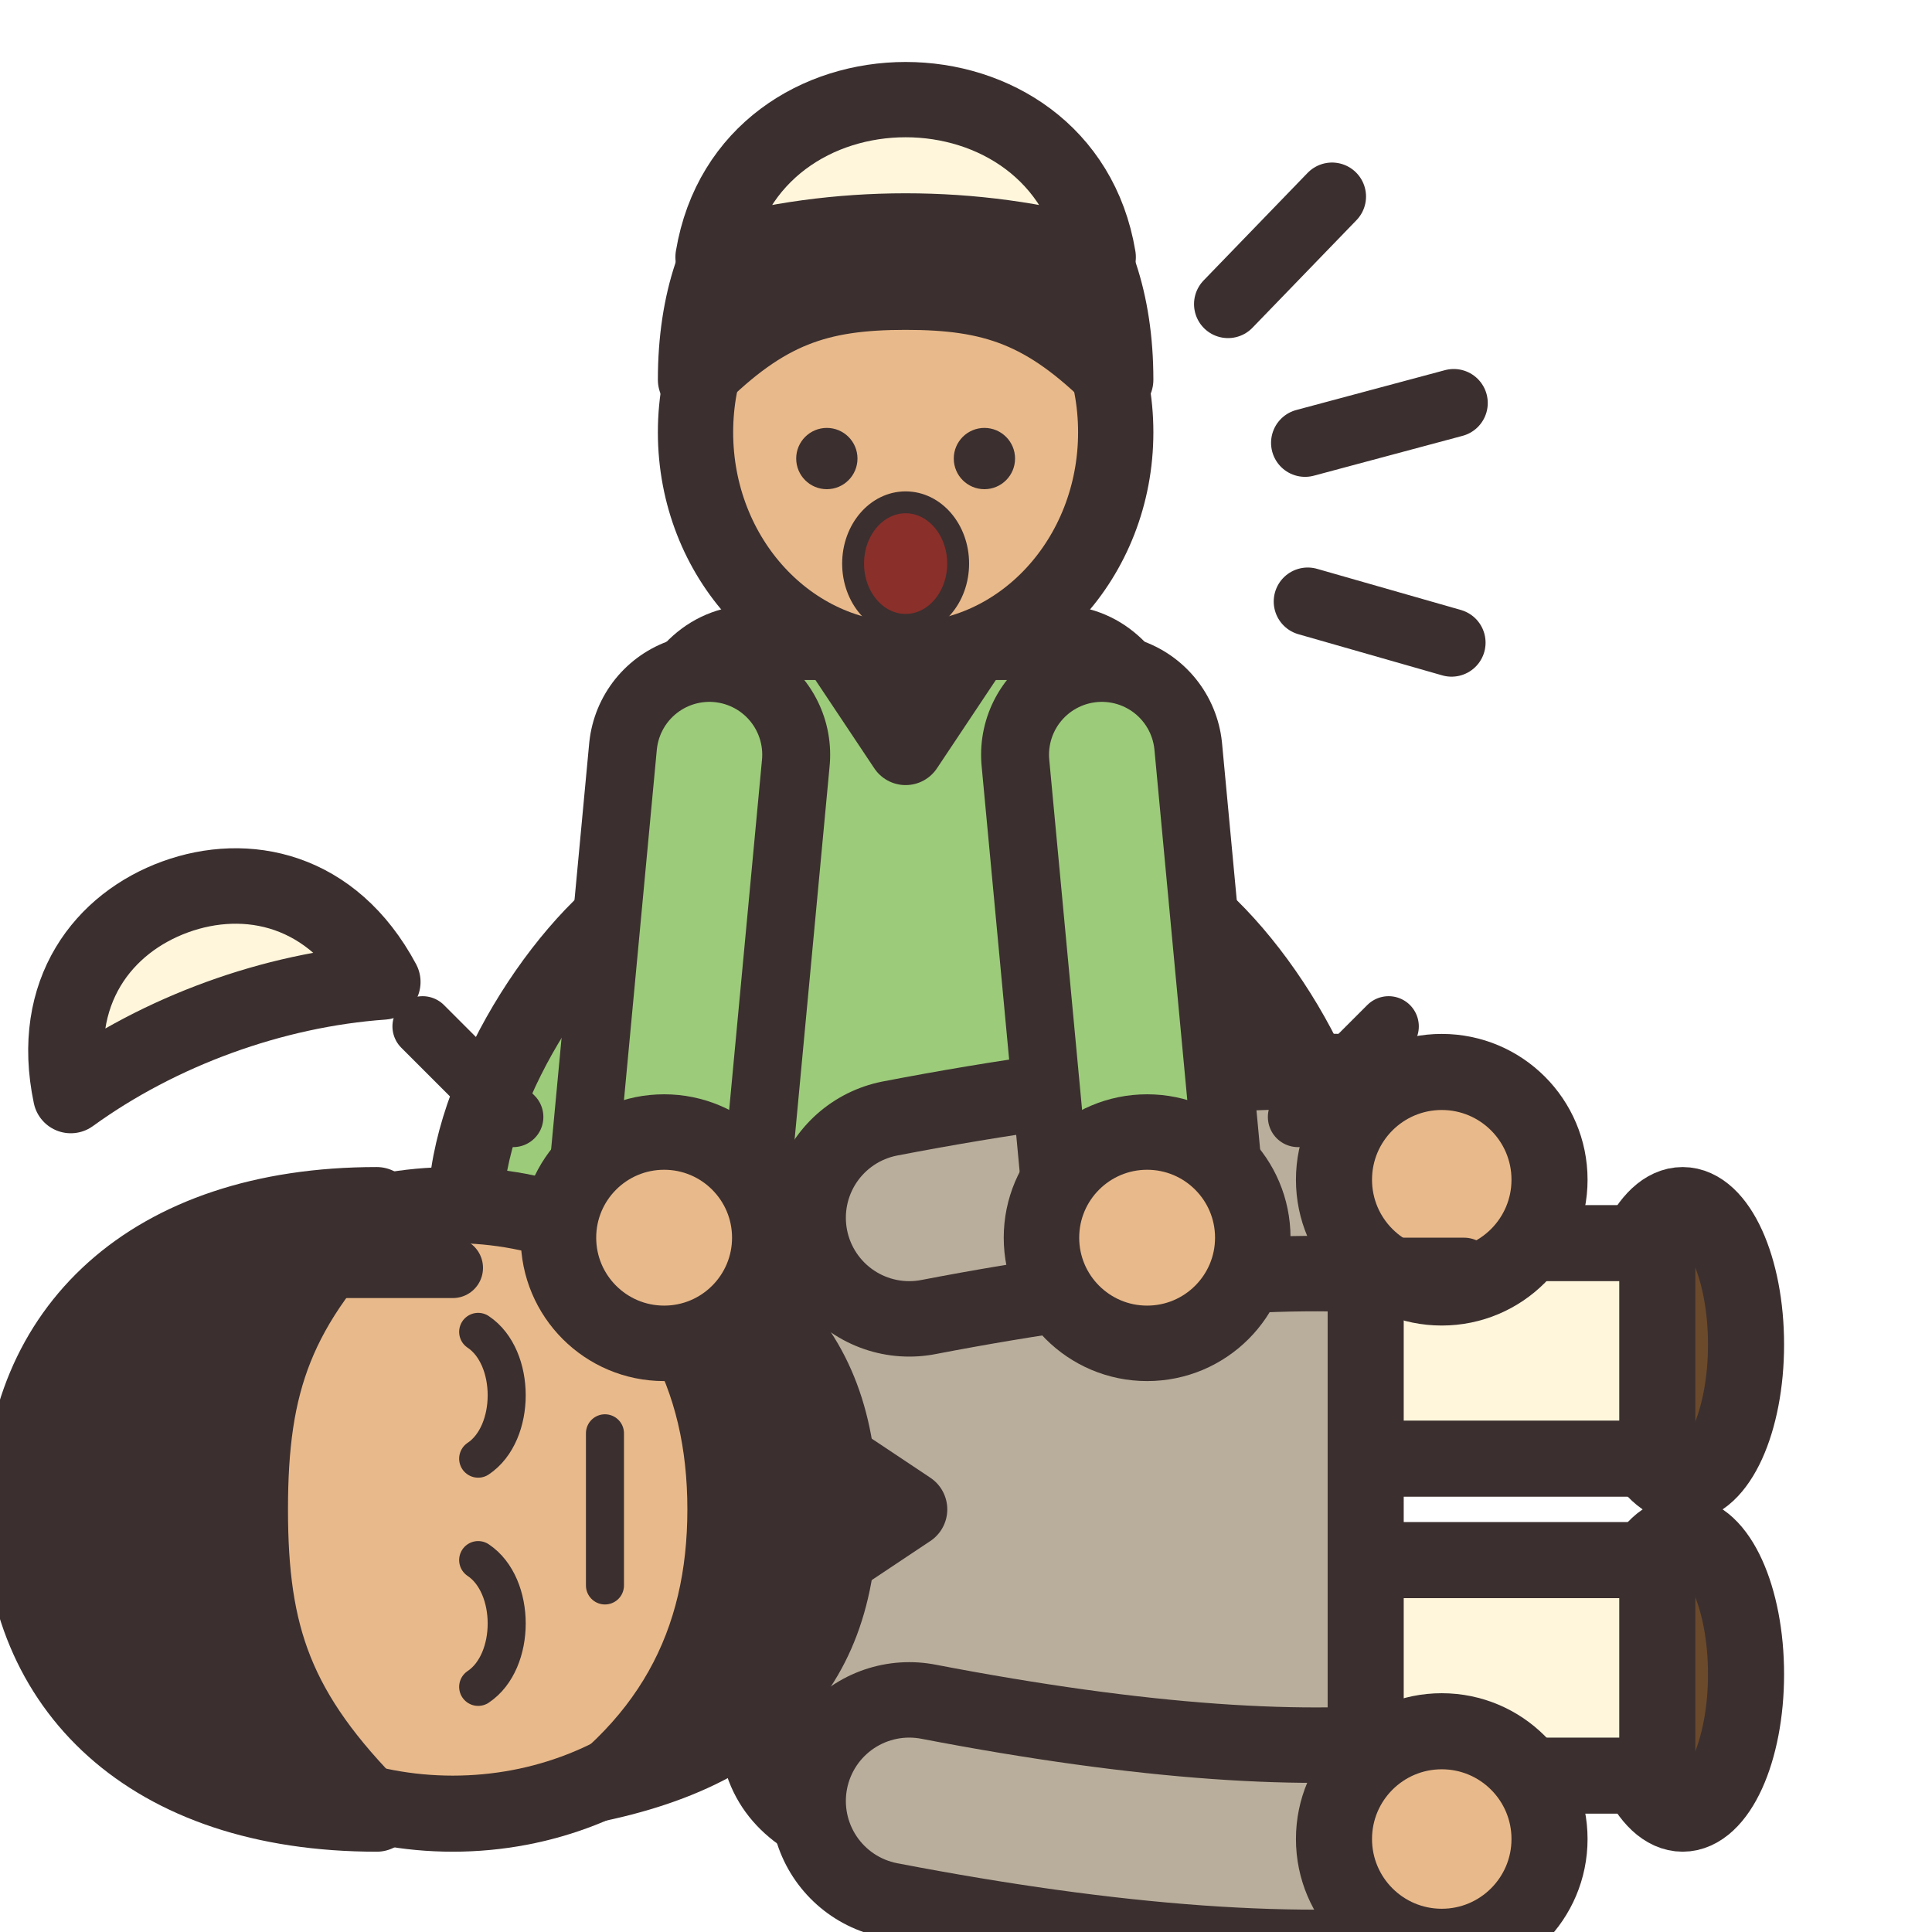
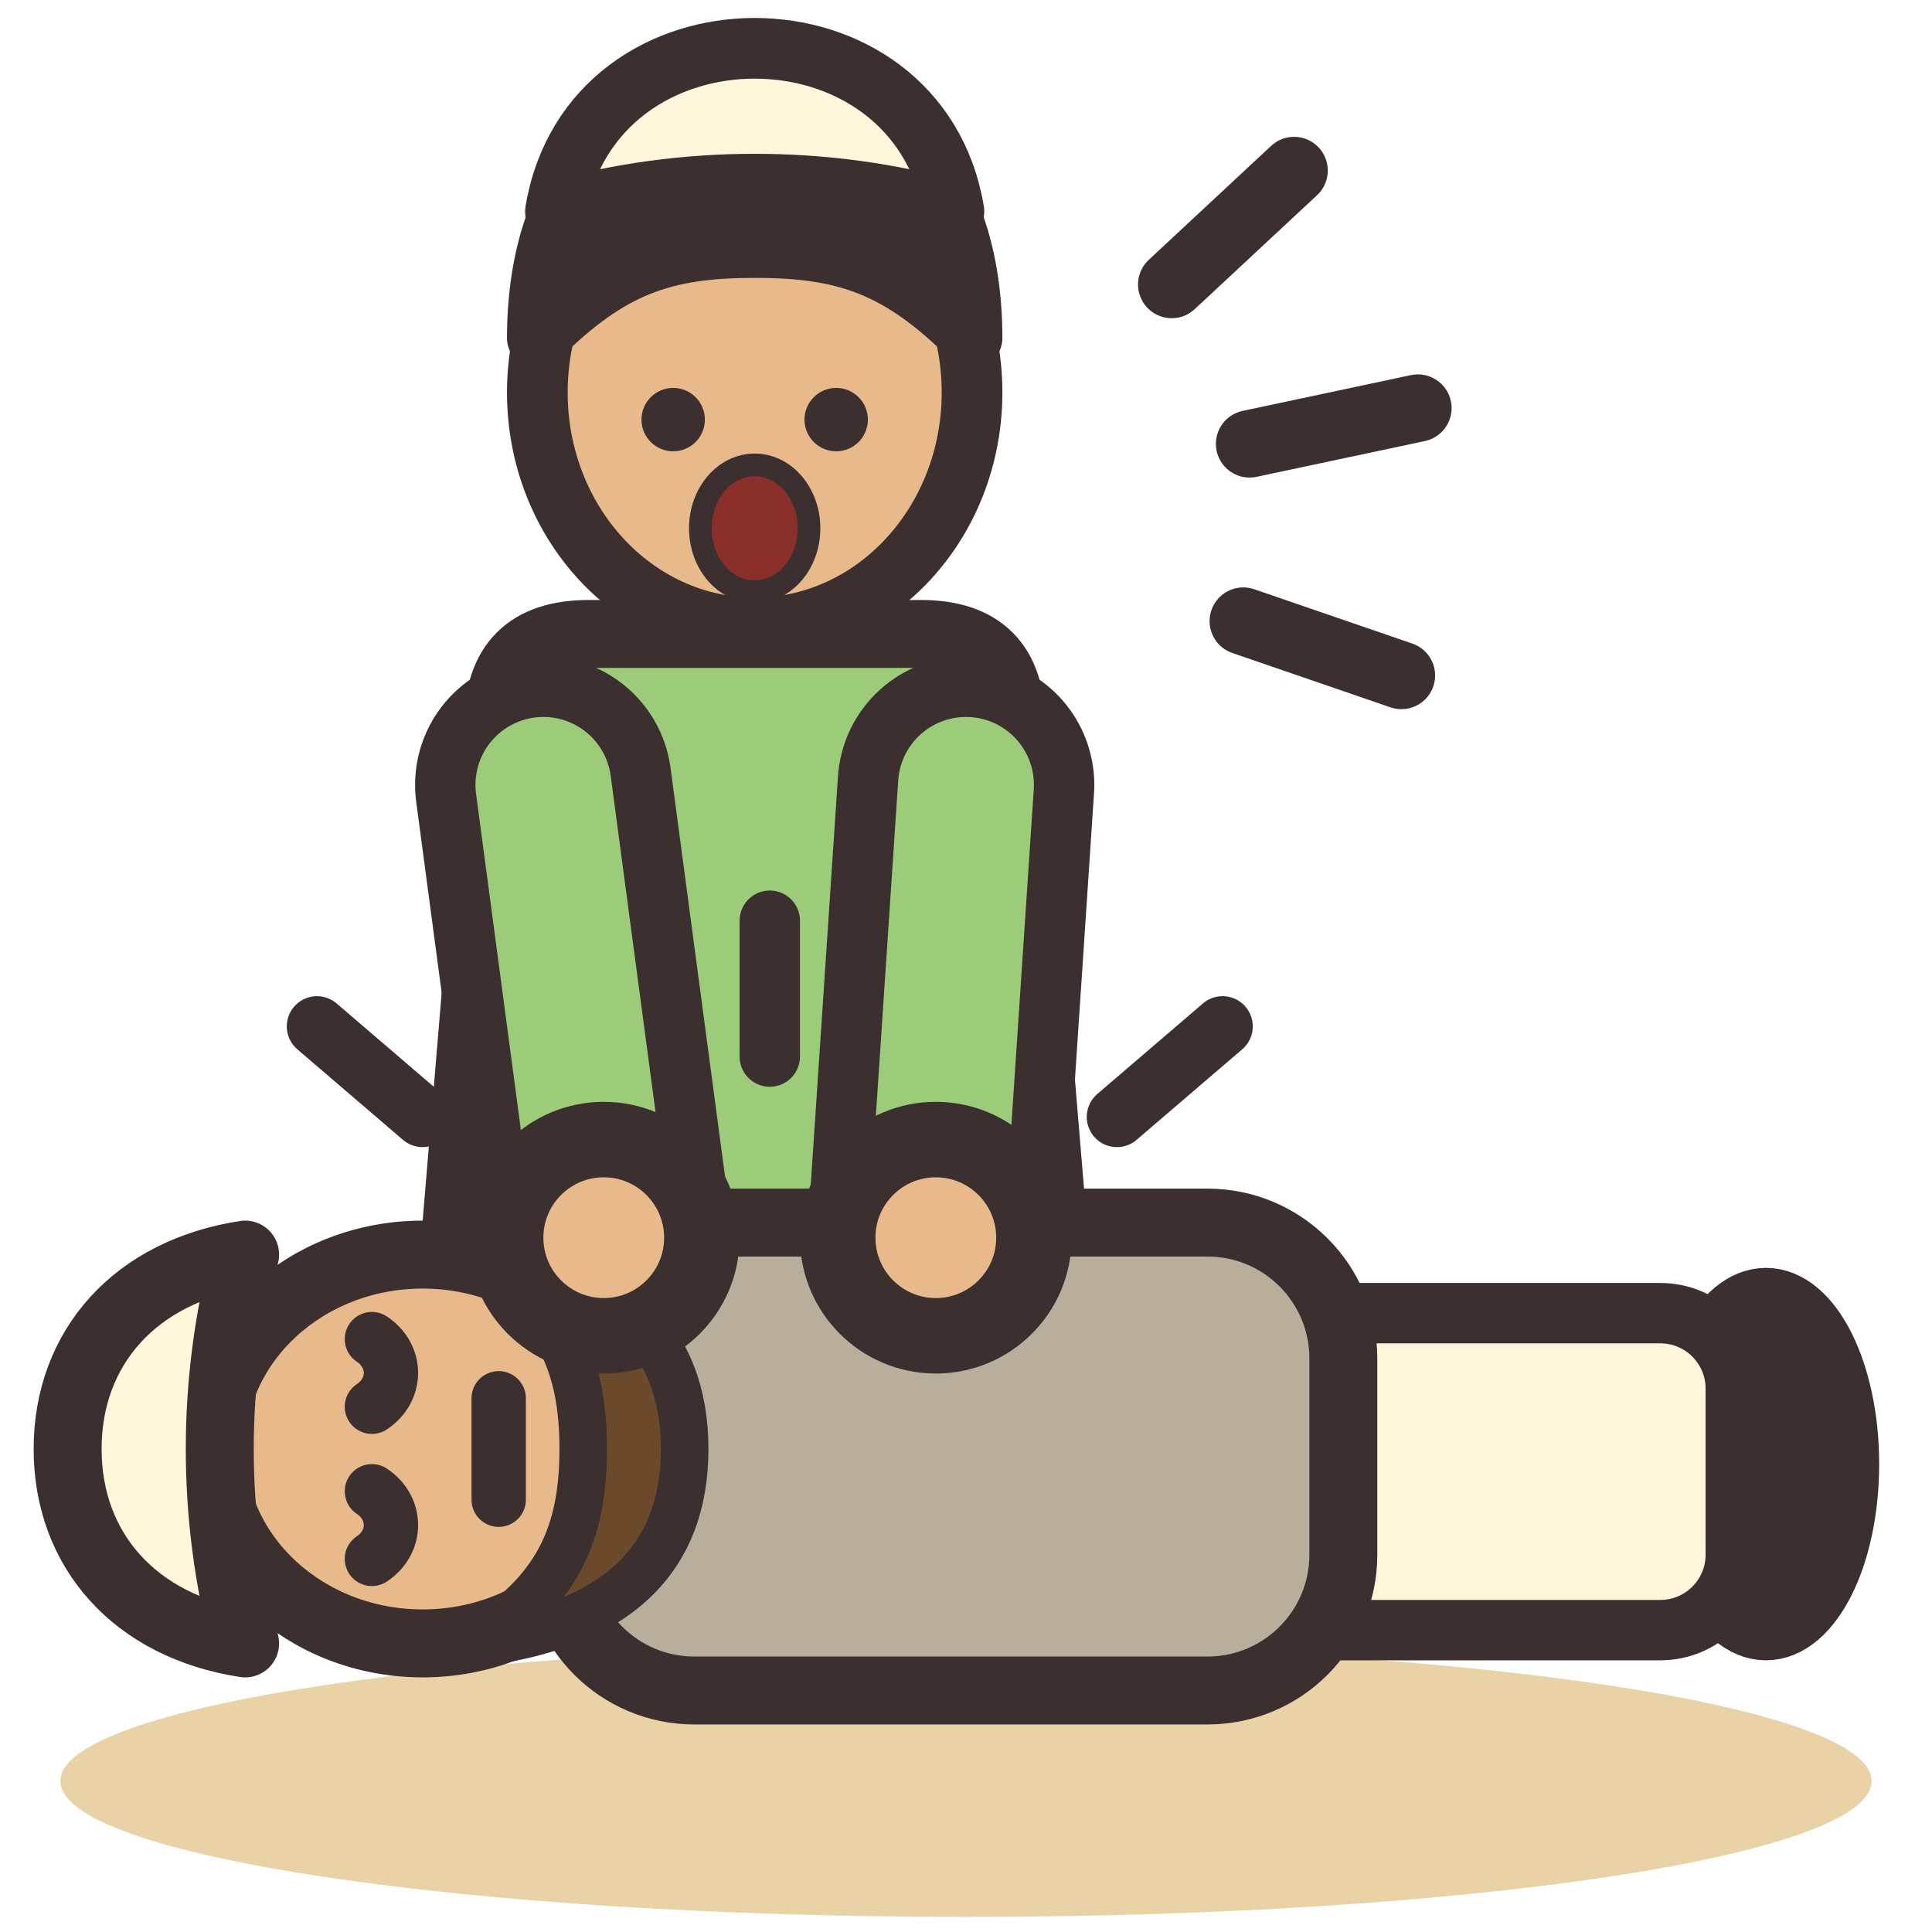
<svg xmlns="http://www.w3.org/2000/svg" viewBox="0 0 128 128">
-   <g transform="translate(14 66) rotate(-20) scale(0.5)" stroke="#3b2f2f" stroke-width="10" stroke-linejoin="round" stroke-linecap="round">
-     <path d="M-22 6c2-14 12-20 22-20s20 6 22 20c-14-4-30-4-44 0z" fill="#fff6dc" />
+   <ellipse cx="64" cy="118" rx="60" ry="9" fill="#e8d2a6" />
+   <g transform="translate(-4 0)" stroke="#3b2f2f" stroke-width="4.5" stroke-linejoin="round" stroke-linecap="round">
+     <path d="M37 48q0 -6 6 -6h22q6 0 6 6L75 96H33z" fill="#9ccb7a" />
  </g>
-   <g transform="translate(60 82) scale(0.58)" stroke="#3b2f2f" stroke-width="8.6" stroke-linejoin="round" stroke-linecap="round">
-     <path d="M-17 -68C-28 -68 -30 -54 -32 -38C-42 -30 -52 -12 -50 0H50C52 -12 42 -30 32 -38C30 -54 28 -68 17 -68z" fill="#9ccb7a" />
-     <path d="M-8 -68l8 12 8-12" fill="#fff6dc" />
-     <g transform="translate(0 -92) rotate(0)">
-       <ellipse cx="0" cy="0" rx="24" ry="26" fill="#e8b98a" />
-       <path d="M-24 -6c0-18 10-28 24-28s24 10 24 28c-8-8-14-10-24-10s-16 2-24 10z" fill="#3b2f2f" />
-       <path d="M-22 -20c2-12 12-18 22-18s20 6 22 18c-14-4-30-4-44 0z" fill="#fff6dc" />
-       <circle cx="-9" cy="3" r="3.5" fill="#3b2f2f" stroke="none" />
-       <circle cx="9" cy="3" r="3.5" fill="#3b2f2f" stroke="none" />
-       <ellipse cx="0" cy="15" rx="6" ry="7" fill="#8a2f2a" stroke-width="2.5" />
+   <g transform="translate(50 26) scale(.6)" stroke="#3b2f2f" stroke-width="6.7" stroke-linejoin="round" stroke-linecap="round">
+     <ellipse cx="0" cy="0" rx="24" ry="26" fill="#e8b98a" />
+     <path d="M-24 -6c0-18 10-28 24-28s24 10 24 28c-8-8-14-10-24-10s-16 2-24 10z" fill="#3b2f2f" />
+     <path d="M-22 -20c2-12 12-18 22-18s20 6 22 18c-14-4-30-4-44 0z" fill="#fff6dc" />
+     <circle cx="-9" cy="3" r="3.5" fill="#3b2f2f" stroke="none" />
+     <circle cx="9" cy="3" r="3.5" fill="#3b2f2f" stroke="none" />
+     <ellipse cx="0" cy="15" rx="6" ry="7" fill="#8a2f2a" stroke-width="2.5" />
+   </g>
+   <g transform="translate(5 116)">
+     <g stroke="#3b2f2f" stroke-width="4" stroke-linejoin="round" stroke-linecap="round">
+       <ellipse cx="112" cy="-19" rx="5.5" ry="11" fill="#3b2f2f" />
+     </g>
+     <g stroke="#3b2f2f" stroke-width="4" stroke-linejoin="round" stroke-linecap="round">
+       <rect x="72" y="-29" width="38" height="21" rx="5" fill="#fff6dc" />
+     </g>
+     <g stroke="#3b2f2f" stroke-width="4.5" stroke-linejoin="round" stroke-linecap="round">
+       <rect x="32" y="-35" width="52" height="31" rx="9" fill="#b9ae9b" />
+     </g>
+     <g transform="translate(23 -20) rotate(-90) scale(0.560) translate(-64 -58)" stroke="#3b2f2f" stroke-width="8.04" stroke-linejoin="round" stroke-linecap="round">
+       <ellipse cx="64" cy="58" rx="23" ry="25" fill="#e8b98a" />
+       <path d="M41 64c2 17 10 25 23 25s21-8 23-25c-6 10-13 13-23 13s-17-3-23-13z" fill="#6b4a2b" stroke-width="5.625" />
+       <path d="M41 37c2-13 11-21 23-21s21 8 23 21c-15-4-31-4-46 0z" fill="#fff6dc" />
+       <path d="M51 52c2 3 6 3 8 0M69 52c2 3 6 3 8 0" fill="none" stroke-width="6.429" />
+       <path d="M58 67h12" fill="none" stroke-width="6.429" />
    </g>
  </g>
-   <g transform="translate(114 100) rotate(-90) scale(0.84)" stroke="#3b2f2f" stroke-width="6" stroke-linejoin="round" stroke-linecap="round">
-     <ellipse cx="-13" cy="-3" rx="11" ry="5" fill="#6b4a2b" />
-     <ellipse cx="13" cy="-3" rx="11" ry="5" fill="#6b4a2b" />
-     <rect x="-21" y="-36" width="17" height="31" rx="0" fill="#fff6dc" />
-     <rect x="4" y="-36" width="17" height="31" rx="0" fill="#fff6dc" />
-     <path d="M-17 -76C-26 -76 -27 -66 -28 -56L-33 -28H33L28 -56C27 -66 26 -76 17 -76z" fill="#b9ae9b" />
-     <path d="M-8 -76l8 12 8-12" fill="#fff6dc" />
-     <g transform="translate(0 -100) rotate(0)">
-       <ellipse cx="0" cy="0" rx="24" ry="26" fill="#e8b98a" />
-       <path d="M-24 6c2 18 10 26 24 26s22-8 24-26c-6 10-14 14-24 14s-18-4-24-14z" fill="#3b2f2f" stroke-width="3" />
-       <path d="M-24 -6c0-18 10-28 24-28s24 10 24 28c-8-8-14-10-24-10s-16 2-24 10z" fill="#3b2f2f" />
-       <path d="M-14 2c2 3 8 3 10 0M4 2c2 3 8 3 10 0" fill="none" stroke-width="3" />
-       <path d="M-6 12h12" fill="none" stroke-width="3" />
-     </g>
-     <path d="M-23 -64Q-28 -38 -26 -22" fill="none" stroke-width="21.9" />
-     <path d="M-23 -64Q-28 -38 -26 -22" fill="none" stroke-width="10" stroke="#b9ae9b" />
-     <circle cx="-26" cy="-22" r="8.5" fill="#e8b98a" />
-     <path d="M23 -64Q28 -38 26 -22" fill="none" stroke-width="21.9" />
-     <path d="M23 -64Q28 -38 26 -22" fill="none" stroke-width="10" stroke="#b9ae9b" />
-     <circle cx="26" cy="-22" r="8.5" fill="#e8b98a" />
+   <g stroke="#3b2f2f" stroke-width="5" stroke-linejoin="round" stroke-linecap="round">
+     <path d="M36 52L40 82" fill="none" stroke-width="17" />
+     <path d="M36 52L40 82" fill="none" stroke-width="9" stroke="#9ccb7a" />
+     <circle cx="40" cy="82" r="6.5" fill="#e8b98a" />
+     <path d="M64 52L62 82" fill="none" stroke-width="17" />
+     <path d="M64 52L62 82" fill="none" stroke-width="9" stroke="#9ccb7a" />
+     <circle cx="62" cy="82" r="6.5" fill="#e8b98a" />
  </g>
-   <g stroke="#3b2f2f" stroke-width="5" stroke-linejoin="round" stroke-linecap="round">
-     <path d="M47 50L44 82" fill="none" stroke-width="16" />
-     <path d="M47 50L44 82" fill="none" stroke-width="7" stroke="#9ccb7a" />
-     <circle cx="44" cy="82" r="7" fill="#e8b98a" />
-     <path d="M73 50L76 82" fill="none" stroke-width="16" />
-     <path d="M73 50L76 82" fill="none" stroke-width="7" stroke="#9ccb7a" />
-     <circle cx="76" cy="82" r="7" fill="#e8b98a" />
-   </g>
-   <path d="M34 74l-6-6M86 74l6-6M30 84h-7M90 84h7" fill="none" stroke="#3b2f2f" stroke-width="4" stroke-linecap="round" stroke-linejoin="round" />
-   <g transform="translate(84 30) rotate(-15) scale(0.85)">
-     <path d="M0 -12l10 -6M3 0h12M0 12l10 6" fill="none" stroke="#3b2f2f" stroke-width="5.3" stroke-linecap="round" stroke-linejoin="round" />
+   <path d="M28 74l-7-6M51 70v-9M74 74l7-6" fill="none" stroke="#3b2f2f" stroke-width="4" stroke-linecap="round" stroke-linejoin="round" />
+   <g transform="translate(80 30) rotate(-12) scale(0.95)">
+     <path d="M0 -12l10 -6M3 0h12M0 12l10 6" fill="none" stroke="#3b2f2f" stroke-width="4.7" stroke-linecap="round" stroke-linejoin="round" />
  </g>
</svg>
